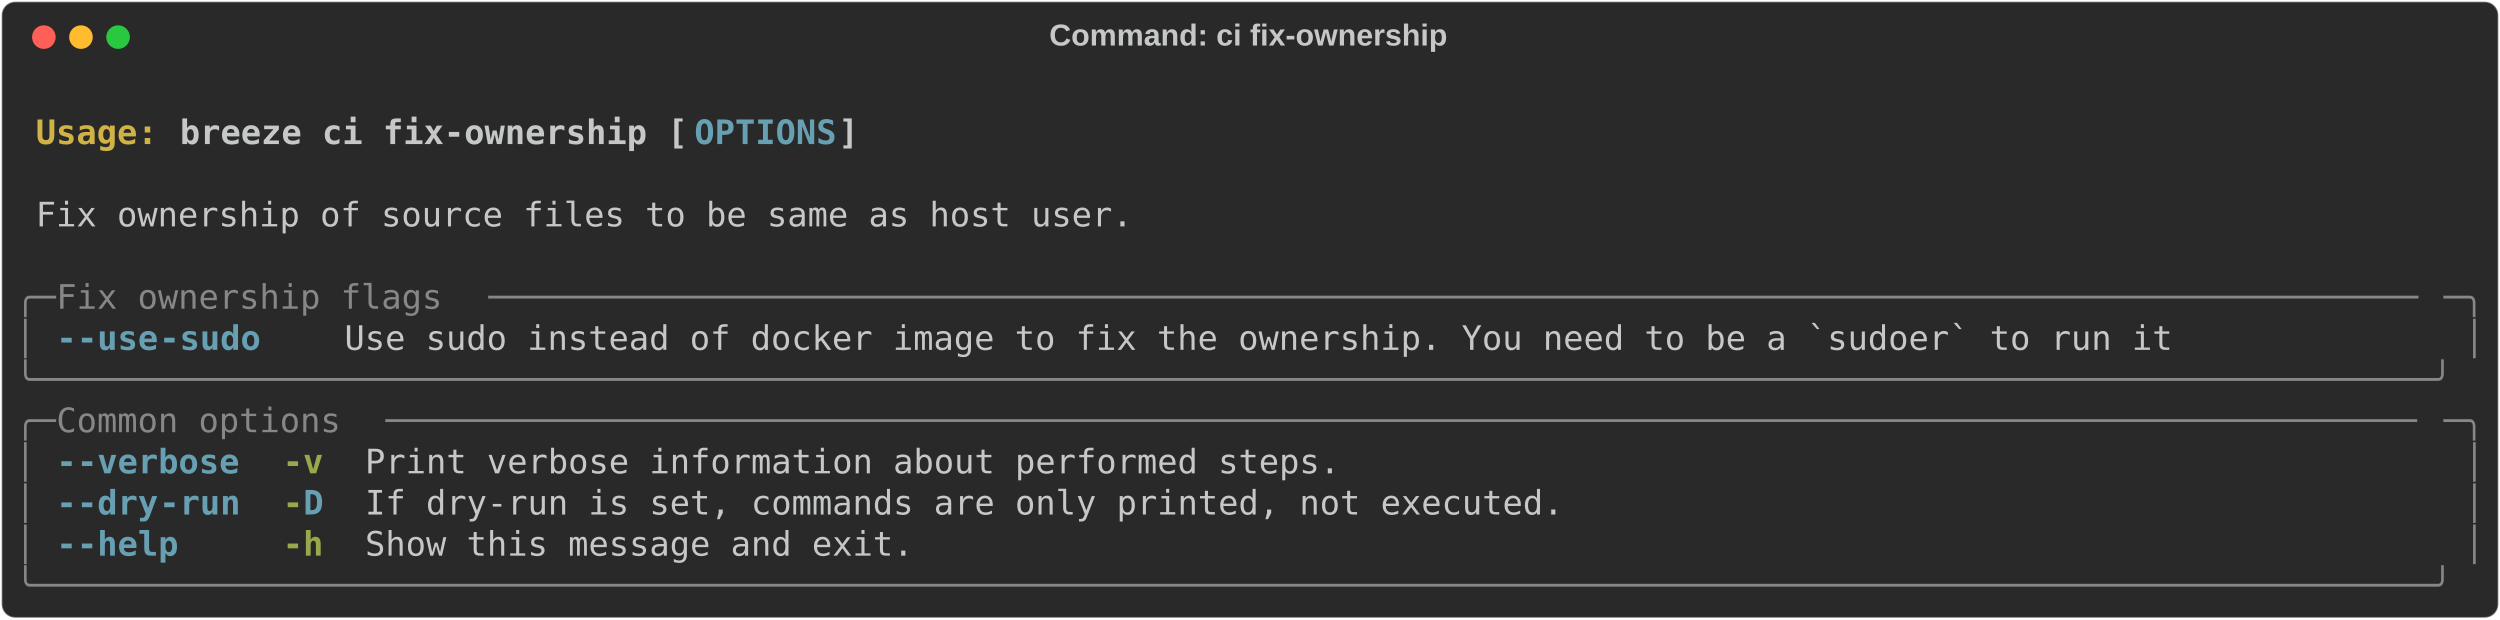
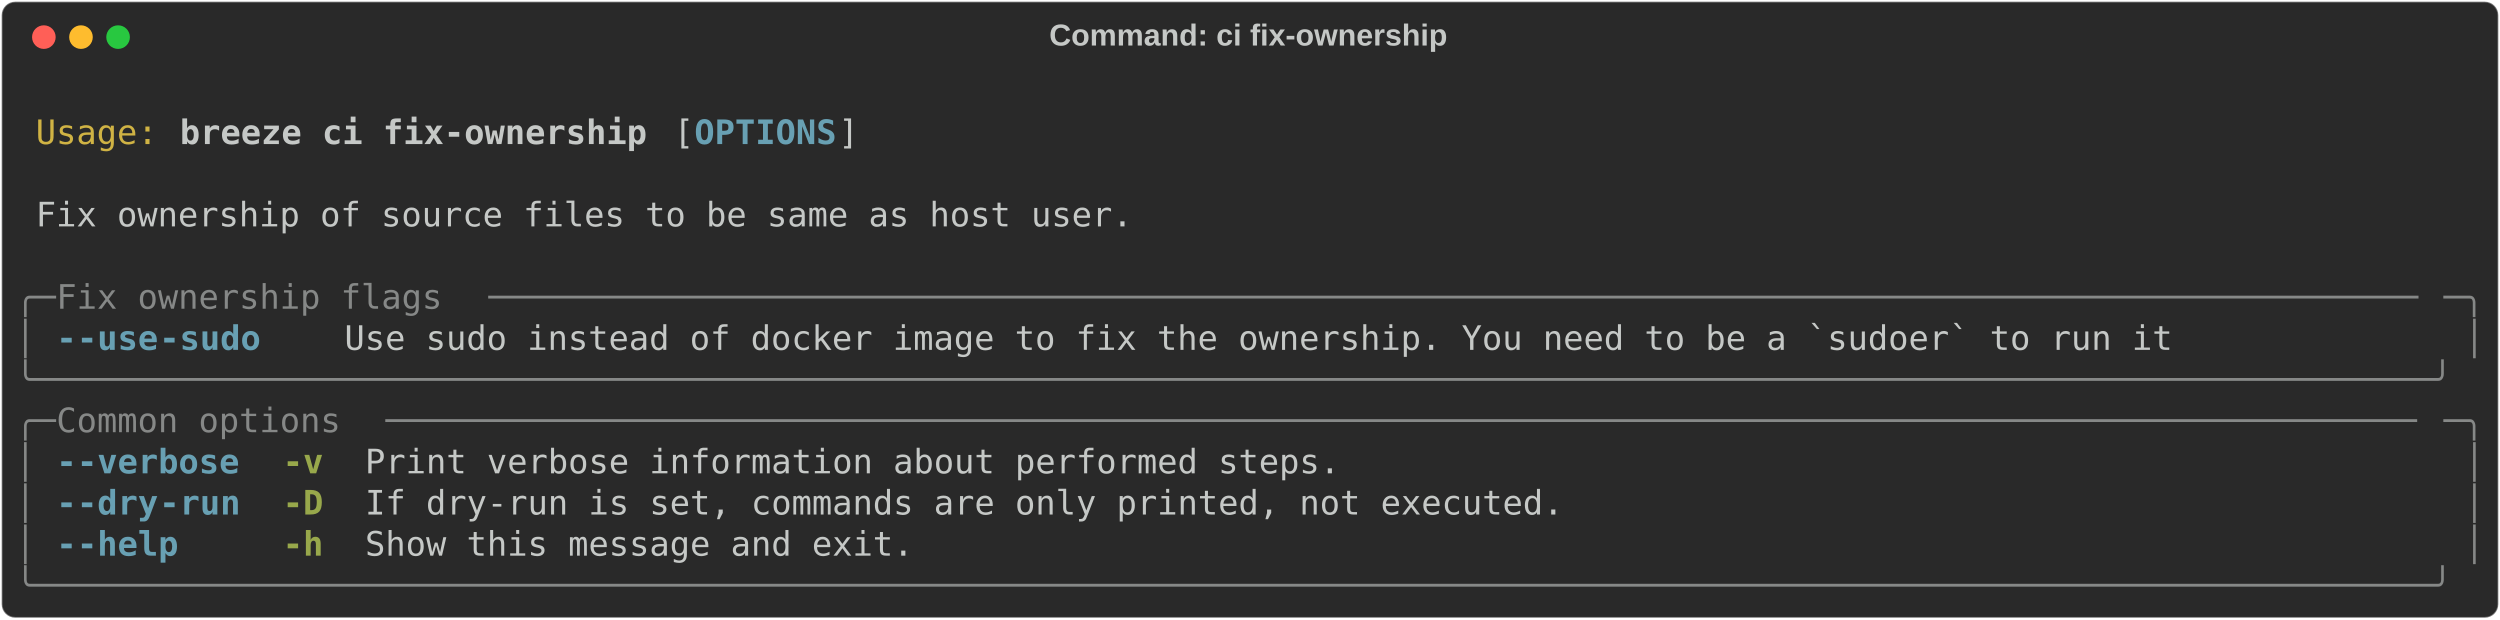
<svg xmlns="http://www.w3.org/2000/svg" class="rich-terminal" viewBox="0 0 1482 367.2">
  <style>

    @font-face {
        font-family: "Fira Code";
        src: local("FiraCode-Regular"),
                url("https://cdnjs.cloudflare.com/ajax/libs/firacode/6.2.0/woff2/FiraCode-Regular.woff2") format("woff2"),
                url("https://cdnjs.cloudflare.com/ajax/libs/firacode/6.2.0/woff/FiraCode-Regular.woff") format("woff");
        font-style: normal;
        font-weight: 400;
    }
    @font-face {
        font-family: "Fira Code";
        src: local("FiraCode-Bold"),
                url("https://cdnjs.cloudflare.com/ajax/libs/firacode/6.2.0/woff2/FiraCode-Bold.woff2") format("woff2"),
                url("https://cdnjs.cloudflare.com/ajax/libs/firacode/6.2.0/woff/FiraCode-Bold.woff") format("woff");
        font-style: bold;
        font-weight: 700;
    }

    .breeze-ci-fix-ownership-matrix {
        font-family: Fira Code, monospace;
        font-size: 20px;
        line-height: 24.4px;
        font-variant-east-asian: full-width;
    }

    .breeze-ci-fix-ownership-title {
        font-size: 18px;
        font-weight: bold;
        font-family: arial;
    }

-     .breeze-ci-fix-ownership-r1 { fill: #c5c8c6;font-weight: bold }
- .breeze-ci-fix-ownership-r2 { fill: #c5c8c6 }
- .breeze-ci-fix-ownership-r3 { fill: #d0b344;font-weight: bold }
+     .breeze-ci-fix-ownership-r1 { fill: #c5c8c6 }
+ .breeze-ci-fix-ownership-r2 { fill: #d0b344 }
+ .breeze-ci-fix-ownership-r3 { fill: #c5c8c6;font-weight: bold }
.breeze-ci-fix-ownership-r4 { fill: #68a0b3;font-weight: bold }
.breeze-ci-fix-ownership-r5 { fill: #868887 }
.breeze-ci-fix-ownership-r6 { fill: #98a84b;font-weight: bold }
    </style>
  <defs>
    <clipPath id="breeze-ci-fix-ownership-clip-terminal">
      <rect x="0" y="0" width="1463.0" height="316.2" />
    </clipPath>
    <clipPath id="breeze-ci-fix-ownership-line-0">
      <rect x="0" y="1.5" width="1464" height="24.65" />
    </clipPath>
    <clipPath id="breeze-ci-fix-ownership-line-1">
      <rect x="0" y="25.9" width="1464" height="24.65" />
    </clipPath>
    <clipPath id="breeze-ci-fix-ownership-line-2">
      <rect x="0" y="50.3" width="1464" height="24.65" />
    </clipPath>
    <clipPath id="breeze-ci-fix-ownership-line-3">
      <rect x="0" y="74.7" width="1464" height="24.65" />
    </clipPath>
    <clipPath id="breeze-ci-fix-ownership-line-4">
      <rect x="0" y="99.1" width="1464" height="24.65" />
    </clipPath>
    <clipPath id="breeze-ci-fix-ownership-line-5">
      <rect x="0" y="123.5" width="1464" height="24.65" />
    </clipPath>
    <clipPath id="breeze-ci-fix-ownership-line-6">
      <rect x="0" y="147.9" width="1464" height="24.65" />
    </clipPath>
    <clipPath id="breeze-ci-fix-ownership-line-7">
      <rect x="0" y="172.3" width="1464" height="24.65" />
    </clipPath>
    <clipPath id="breeze-ci-fix-ownership-line-8">
      <rect x="0" y="196.7" width="1464" height="24.65" />
    </clipPath>
    <clipPath id="breeze-ci-fix-ownership-line-9">
      <rect x="0" y="221.1" width="1464" height="24.65" />
    </clipPath>
    <clipPath id="breeze-ci-fix-ownership-line-10">
      <rect x="0" y="245.5" width="1464" height="24.65" />
    </clipPath>
    <clipPath id="breeze-ci-fix-ownership-line-11">
      <rect x="0" y="269.9" width="1464" height="24.65" />
    </clipPath>
  </defs>
  <rect fill="#292929" stroke="rgba(255,255,255,0.35)" stroke-width="1" x="1" y="1" width="1480" height="365.2" rx="8" />
  <text class="breeze-ci-fix-ownership-title" fill="#c5c8c6" text-anchor="middle" x="740" y="27">Command: ci fix-ownership</text>
  <g transform="translate(26,22)">
    <circle cx="0" cy="0" r="7" fill="#ff5f57" />
    <circle cx="22" cy="0" r="7" fill="#febc2e" />
    <circle cx="44" cy="0" r="7" fill="#28c840" />
  </g>
  <g transform="translate(9, 41)" clip-path="url(#breeze-ci-fix-ownership-clip-terminal)">
    <g class="breeze-ci-fix-ownership-matrix">
-       <text class="breeze-ci-fix-ownership-r2" x="1464" y="20" textLength="12.2" clip-path="url(#breeze-ci-fix-ownership-line-0)">
+       <text class="breeze-ci-fix-ownership-r1" x="1464" y="20" textLength="12.2" clip-path="url(#breeze-ci-fix-ownership-line-0)">
</text>
-       <text class="breeze-ci-fix-ownership-r3" x="12.2" y="44.4" textLength="85.4" clip-path="url(#breeze-ci-fix-ownership-line-1)">Usage: </text>
-       <text class="breeze-ci-fix-ownership-r1" x="97.6" y="44.4" textLength="305" clip-path="url(#breeze-ci-fix-ownership-line-1)">breeze ci fix-ownership [</text>
+       <text class="breeze-ci-fix-ownership-r2" x="12.2" y="44.4" textLength="73.2" clip-path="url(#breeze-ci-fix-ownership-line-1)">Usage:</text>
+       <text class="breeze-ci-fix-ownership-r3" x="97.6" y="44.4" textLength="280.6" clip-path="url(#breeze-ci-fix-ownership-line-1)">breeze ci fix-ownership</text>
+       <text class="breeze-ci-fix-ownership-r1" x="390.4" y="44.4" textLength="12.2" clip-path="url(#breeze-ci-fix-ownership-line-1)">[</text>
      <text class="breeze-ci-fix-ownership-r4" x="402.6" y="44.4" textLength="85.4" clip-path="url(#breeze-ci-fix-ownership-line-1)">OPTIONS</text>
      <text class="breeze-ci-fix-ownership-r1" x="488" y="44.4" textLength="12.2" clip-path="url(#breeze-ci-fix-ownership-line-1)">]</text>
-       <text class="breeze-ci-fix-ownership-r2" x="1464" y="44.4" textLength="12.2" clip-path="url(#breeze-ci-fix-ownership-line-1)">
+       <text class="breeze-ci-fix-ownership-r1" x="1464" y="44.4" textLength="12.2" clip-path="url(#breeze-ci-fix-ownership-line-1)">
</text>
-       <text class="breeze-ci-fix-ownership-r2" x="1464" y="68.8" textLength="12.2" clip-path="url(#breeze-ci-fix-ownership-line-2)">
+       <text class="breeze-ci-fix-ownership-r1" x="1464" y="68.8" textLength="12.2" clip-path="url(#breeze-ci-fix-ownership-line-2)">
</text>
-       <text class="breeze-ci-fix-ownership-r2" x="12.2" y="93.2" textLength="658.8" clip-path="url(#breeze-ci-fix-ownership-line-3)">Fix ownership of source files to be same as host user.</text>
-       <text class="breeze-ci-fix-ownership-r2" x="1464" y="93.2" textLength="12.2" clip-path="url(#breeze-ci-fix-ownership-line-3)">
+       <text class="breeze-ci-fix-ownership-r1" x="12.2" y="93.2" textLength="658.8" clip-path="url(#breeze-ci-fix-ownership-line-3)">Fix ownership of source files to be same as host user.</text>
+       <text class="breeze-ci-fix-ownership-r1" x="1464" y="93.2" textLength="12.2" clip-path="url(#breeze-ci-fix-ownership-line-3)">
</text>
-       <text class="breeze-ci-fix-ownership-r2" x="1464" y="117.6" textLength="12.2" clip-path="url(#breeze-ci-fix-ownership-line-4)">
+       <text class="breeze-ci-fix-ownership-r1" x="1464" y="117.6" textLength="12.2" clip-path="url(#breeze-ci-fix-ownership-line-4)">
</text>
      <text class="breeze-ci-fix-ownership-r5" x="0" y="142" textLength="24.4" clip-path="url(#breeze-ci-fix-ownership-line-5)">╭─</text>
      <text class="breeze-ci-fix-ownership-r5" x="24.4" y="142" textLength="256.2" clip-path="url(#breeze-ci-fix-ownership-line-5)"> Fix ownership flags </text>
      <text class="breeze-ci-fix-ownership-r5" x="280.6" y="142" textLength="1159" clip-path="url(#breeze-ci-fix-ownership-line-5)">───────────────────────────────────────────────────────────────────────────────────────────────</text>
      <text class="breeze-ci-fix-ownership-r5" x="1439.6" y="142" textLength="24.4" clip-path="url(#breeze-ci-fix-ownership-line-5)">─╮</text>
-       <text class="breeze-ci-fix-ownership-r2" x="1464" y="142" textLength="12.2" clip-path="url(#breeze-ci-fix-ownership-line-5)">
+       <text class="breeze-ci-fix-ownership-r1" x="1464" y="142" textLength="12.2" clip-path="url(#breeze-ci-fix-ownership-line-5)">
</text>
      <text class="breeze-ci-fix-ownership-r5" x="0" y="166.4" textLength="12.2" clip-path="url(#breeze-ci-fix-ownership-line-6)">│</text>
      <text class="breeze-ci-fix-ownership-r4" x="24.4" y="166.4" textLength="12.2" clip-path="url(#breeze-ci-fix-ownership-line-6)">-</text>
      <text class="breeze-ci-fix-ownership-r4" x="36.6" y="166.4" textLength="48.8" clip-path="url(#breeze-ci-fix-ownership-line-6)">-use</text>
      <text class="breeze-ci-fix-ownership-r4" x="85.4" y="166.4" textLength="61" clip-path="url(#breeze-ci-fix-ownership-line-6)">-sudo</text>
-       <text class="breeze-ci-fix-ownership-r2" x="195.2" y="166.4" textLength="1098" clip-path="url(#breeze-ci-fix-ownership-line-6)">Use sudo instead of docker image to fix the ownership. You need to be a `sudoer` to run it</text>
+       <text class="breeze-ci-fix-ownership-r1" x="195.2" y="166.4" textLength="1098" clip-path="url(#breeze-ci-fix-ownership-line-6)">Use sudo instead of docker image to fix the ownership. You need to be a `sudoer` to run it</text>
      <text class="breeze-ci-fix-ownership-r5" x="1451.8" y="166.4" textLength="12.2" clip-path="url(#breeze-ci-fix-ownership-line-6)">│</text>
-       <text class="breeze-ci-fix-ownership-r2" x="1464" y="166.4" textLength="12.2" clip-path="url(#breeze-ci-fix-ownership-line-6)">
+       <text class="breeze-ci-fix-ownership-r1" x="1464" y="166.4" textLength="12.2" clip-path="url(#breeze-ci-fix-ownership-line-6)">
</text>
      <text class="breeze-ci-fix-ownership-r5" x="0" y="190.8" textLength="1464" clip-path="url(#breeze-ci-fix-ownership-line-7)">╰──────────────────────────────────────────────────────────────────────────────────────────────────────────────────────╯</text>
-       <text class="breeze-ci-fix-ownership-r2" x="1464" y="190.8" textLength="12.2" clip-path="url(#breeze-ci-fix-ownership-line-7)">
+       <text class="breeze-ci-fix-ownership-r1" x="1464" y="190.8" textLength="12.2" clip-path="url(#breeze-ci-fix-ownership-line-7)">
</text>
      <text class="breeze-ci-fix-ownership-r5" x="0" y="215.2" textLength="24.4" clip-path="url(#breeze-ci-fix-ownership-line-8)">╭─</text>
      <text class="breeze-ci-fix-ownership-r5" x="24.4" y="215.2" textLength="195.2" clip-path="url(#breeze-ci-fix-ownership-line-8)"> Common options </text>
      <text class="breeze-ci-fix-ownership-r5" x="219.6" y="215.2" textLength="1220" clip-path="url(#breeze-ci-fix-ownership-line-8)">────────────────────────────────────────────────────────────────────────────────────────────────────</text>
      <text class="breeze-ci-fix-ownership-r5" x="1439.6" y="215.2" textLength="24.4" clip-path="url(#breeze-ci-fix-ownership-line-8)">─╮</text>
-       <text class="breeze-ci-fix-ownership-r2" x="1464" y="215.2" textLength="12.2" clip-path="url(#breeze-ci-fix-ownership-line-8)">
+       <text class="breeze-ci-fix-ownership-r1" x="1464" y="215.2" textLength="12.2" clip-path="url(#breeze-ci-fix-ownership-line-8)">
</text>
      <text class="breeze-ci-fix-ownership-r5" x="0" y="239.6" textLength="12.2" clip-path="url(#breeze-ci-fix-ownership-line-9)">│</text>
      <text class="breeze-ci-fix-ownership-r4" x="24.4" y="239.6" textLength="12.2" clip-path="url(#breeze-ci-fix-ownership-line-9)">-</text>
      <text class="breeze-ci-fix-ownership-r4" x="36.6" y="239.6" textLength="97.6" clip-path="url(#breeze-ci-fix-ownership-line-9)">-verbose</text>
      <text class="breeze-ci-fix-ownership-r6" x="158.6" y="239.6" textLength="24.4" clip-path="url(#breeze-ci-fix-ownership-line-9)">-v</text>
-       <text class="breeze-ci-fix-ownership-r2" x="207.4" y="239.6" textLength="585.6" clip-path="url(#breeze-ci-fix-ownership-line-9)">Print verbose information about performed steps.</text>
+       <text class="breeze-ci-fix-ownership-r1" x="207.4" y="239.6" textLength="585.6" clip-path="url(#breeze-ci-fix-ownership-line-9)">Print verbose information about performed steps.</text>
      <text class="breeze-ci-fix-ownership-r5" x="1451.8" y="239.6" textLength="12.2" clip-path="url(#breeze-ci-fix-ownership-line-9)">│</text>
-       <text class="breeze-ci-fix-ownership-r2" x="1464" y="239.6" textLength="12.2" clip-path="url(#breeze-ci-fix-ownership-line-9)">
+       <text class="breeze-ci-fix-ownership-r1" x="1464" y="239.6" textLength="12.2" clip-path="url(#breeze-ci-fix-ownership-line-9)">
</text>
      <text class="breeze-ci-fix-ownership-r5" x="0" y="264" textLength="12.2" clip-path="url(#breeze-ci-fix-ownership-line-10)">│</text>
      <text class="breeze-ci-fix-ownership-r4" x="24.4" y="264" textLength="12.2" clip-path="url(#breeze-ci-fix-ownership-line-10)">-</text>
      <text class="breeze-ci-fix-ownership-r4" x="36.6" y="264" textLength="48.8" clip-path="url(#breeze-ci-fix-ownership-line-10)">-dry</text>
      <text class="breeze-ci-fix-ownership-r4" x="85.4" y="264" textLength="48.8" clip-path="url(#breeze-ci-fix-ownership-line-10)">-run</text>
-       <text class="breeze-ci-fix-ownership-r6" x="158.6" y="264" textLength="12.2" clip-path="url(#breeze-ci-fix-ownership-line-10)">-</text>
-       <text class="breeze-ci-fix-ownership-r4" x="170.8" y="264" textLength="12.2" clip-path="url(#breeze-ci-fix-ownership-line-10)">D</text>
-       <text class="breeze-ci-fix-ownership-r2" x="207.4" y="264" textLength="719.8" clip-path="url(#breeze-ci-fix-ownership-line-10)">If dry-run is set, commands are only printed, not executed.</text>
+       <text class="breeze-ci-fix-ownership-r6" x="158.6" y="264" textLength="24.4" clip-path="url(#breeze-ci-fix-ownership-line-10)">-D</text>
+       <text class="breeze-ci-fix-ownership-r1" x="207.4" y="264" textLength="719.8" clip-path="url(#breeze-ci-fix-ownership-line-10)">If dry-run is set, commands are only printed, not executed.</text>
      <text class="breeze-ci-fix-ownership-r5" x="1451.8" y="264" textLength="12.2" clip-path="url(#breeze-ci-fix-ownership-line-10)">│</text>
-       <text class="breeze-ci-fix-ownership-r2" x="1464" y="264" textLength="12.2" clip-path="url(#breeze-ci-fix-ownership-line-10)">
+       <text class="breeze-ci-fix-ownership-r1" x="1464" y="264" textLength="12.2" clip-path="url(#breeze-ci-fix-ownership-line-10)">
</text>
      <text class="breeze-ci-fix-ownership-r5" x="0" y="288.4" textLength="12.2" clip-path="url(#breeze-ci-fix-ownership-line-11)">│</text>
      <text class="breeze-ci-fix-ownership-r4" x="24.4" y="288.4" textLength="12.2" clip-path="url(#breeze-ci-fix-ownership-line-11)">-</text>
      <text class="breeze-ci-fix-ownership-r4" x="36.6" y="288.4" textLength="61" clip-path="url(#breeze-ci-fix-ownership-line-11)">-help</text>
      <text class="breeze-ci-fix-ownership-r6" x="158.6" y="288.4" textLength="24.4" clip-path="url(#breeze-ci-fix-ownership-line-11)">-h</text>
-       <text class="breeze-ci-fix-ownership-r2" x="207.4" y="288.4" textLength="329.4" clip-path="url(#breeze-ci-fix-ownership-line-11)">Show this message and exit.</text>
+       <text class="breeze-ci-fix-ownership-r1" x="207.4" y="288.4" textLength="329.4" clip-path="url(#breeze-ci-fix-ownership-line-11)">Show this message and exit.</text>
      <text class="breeze-ci-fix-ownership-r5" x="1451.8" y="288.4" textLength="12.2" clip-path="url(#breeze-ci-fix-ownership-line-11)">│</text>
-       <text class="breeze-ci-fix-ownership-r2" x="1464" y="288.4" textLength="12.2" clip-path="url(#breeze-ci-fix-ownership-line-11)">
+       <text class="breeze-ci-fix-ownership-r1" x="1464" y="288.4" textLength="12.2" clip-path="url(#breeze-ci-fix-ownership-line-11)">
</text>
      <text class="breeze-ci-fix-ownership-r5" x="0" y="312.8" textLength="1464" clip-path="url(#breeze-ci-fix-ownership-line-12)">╰──────────────────────────────────────────────────────────────────────────────────────────────────────────────────────╯</text>
-       <text class="breeze-ci-fix-ownership-r2" x="1464" y="312.8" textLength="12.2" clip-path="url(#breeze-ci-fix-ownership-line-12)">
+       <text class="breeze-ci-fix-ownership-r1" x="1464" y="312.8" textLength="12.2" clip-path="url(#breeze-ci-fix-ownership-line-12)">
</text>
    </g>
  </g>
</svg>
